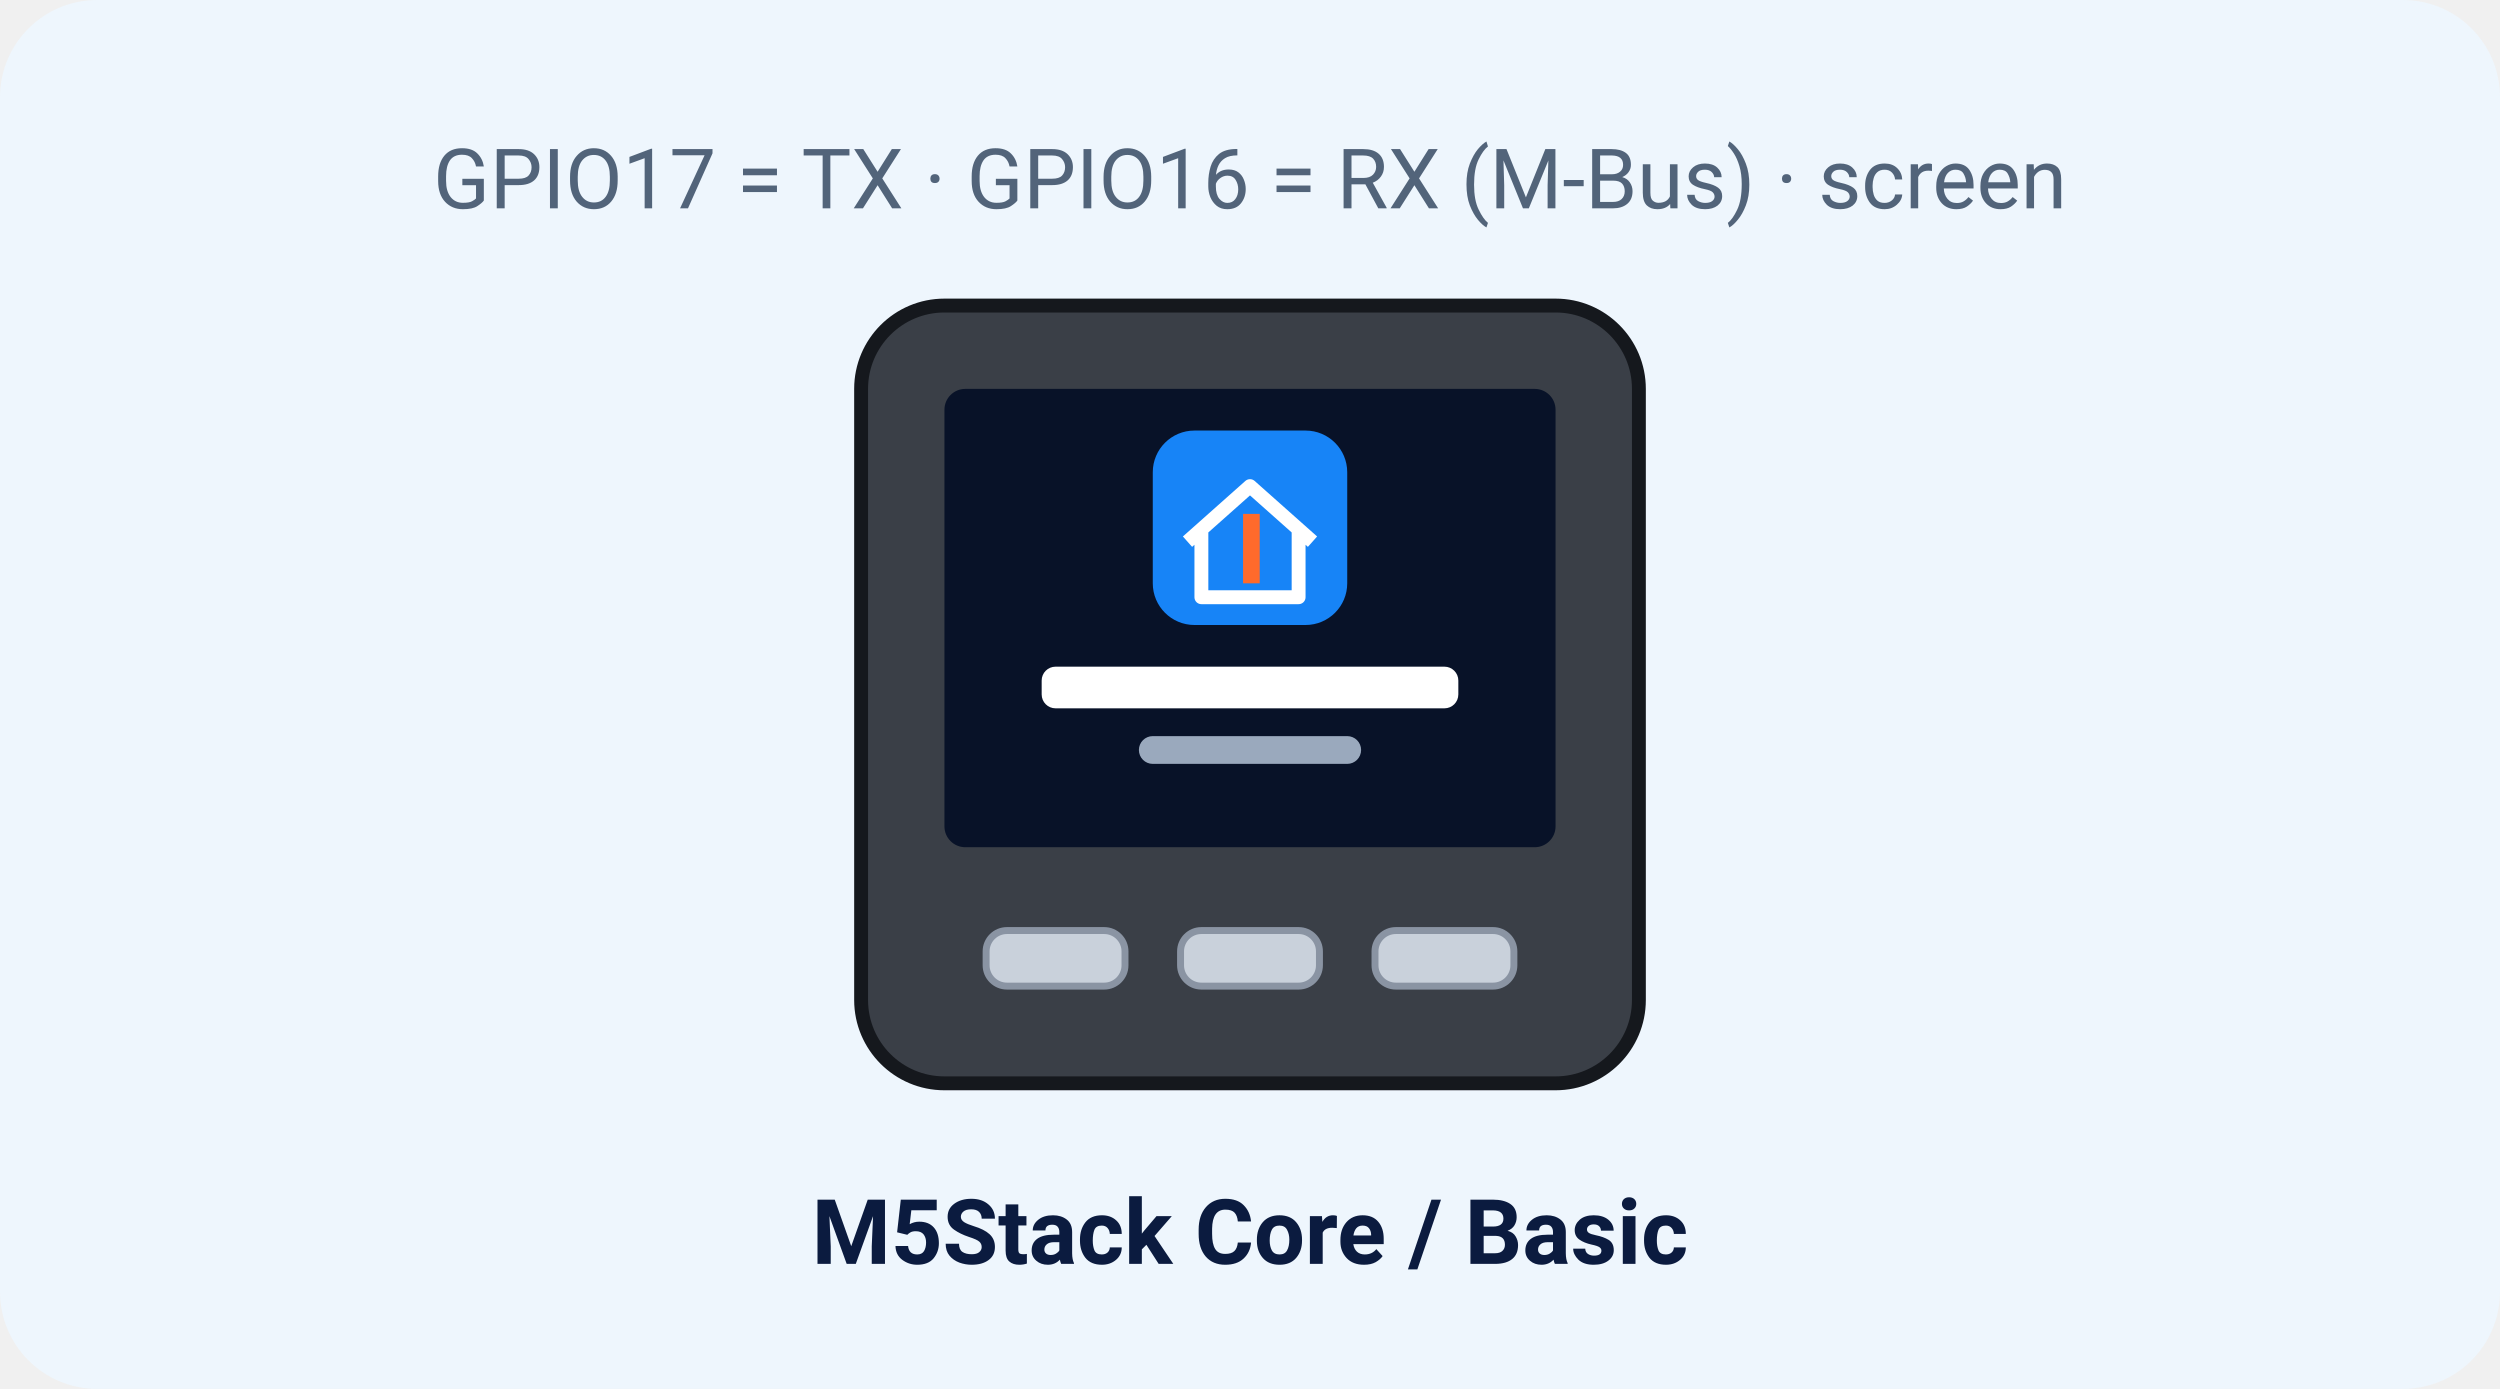
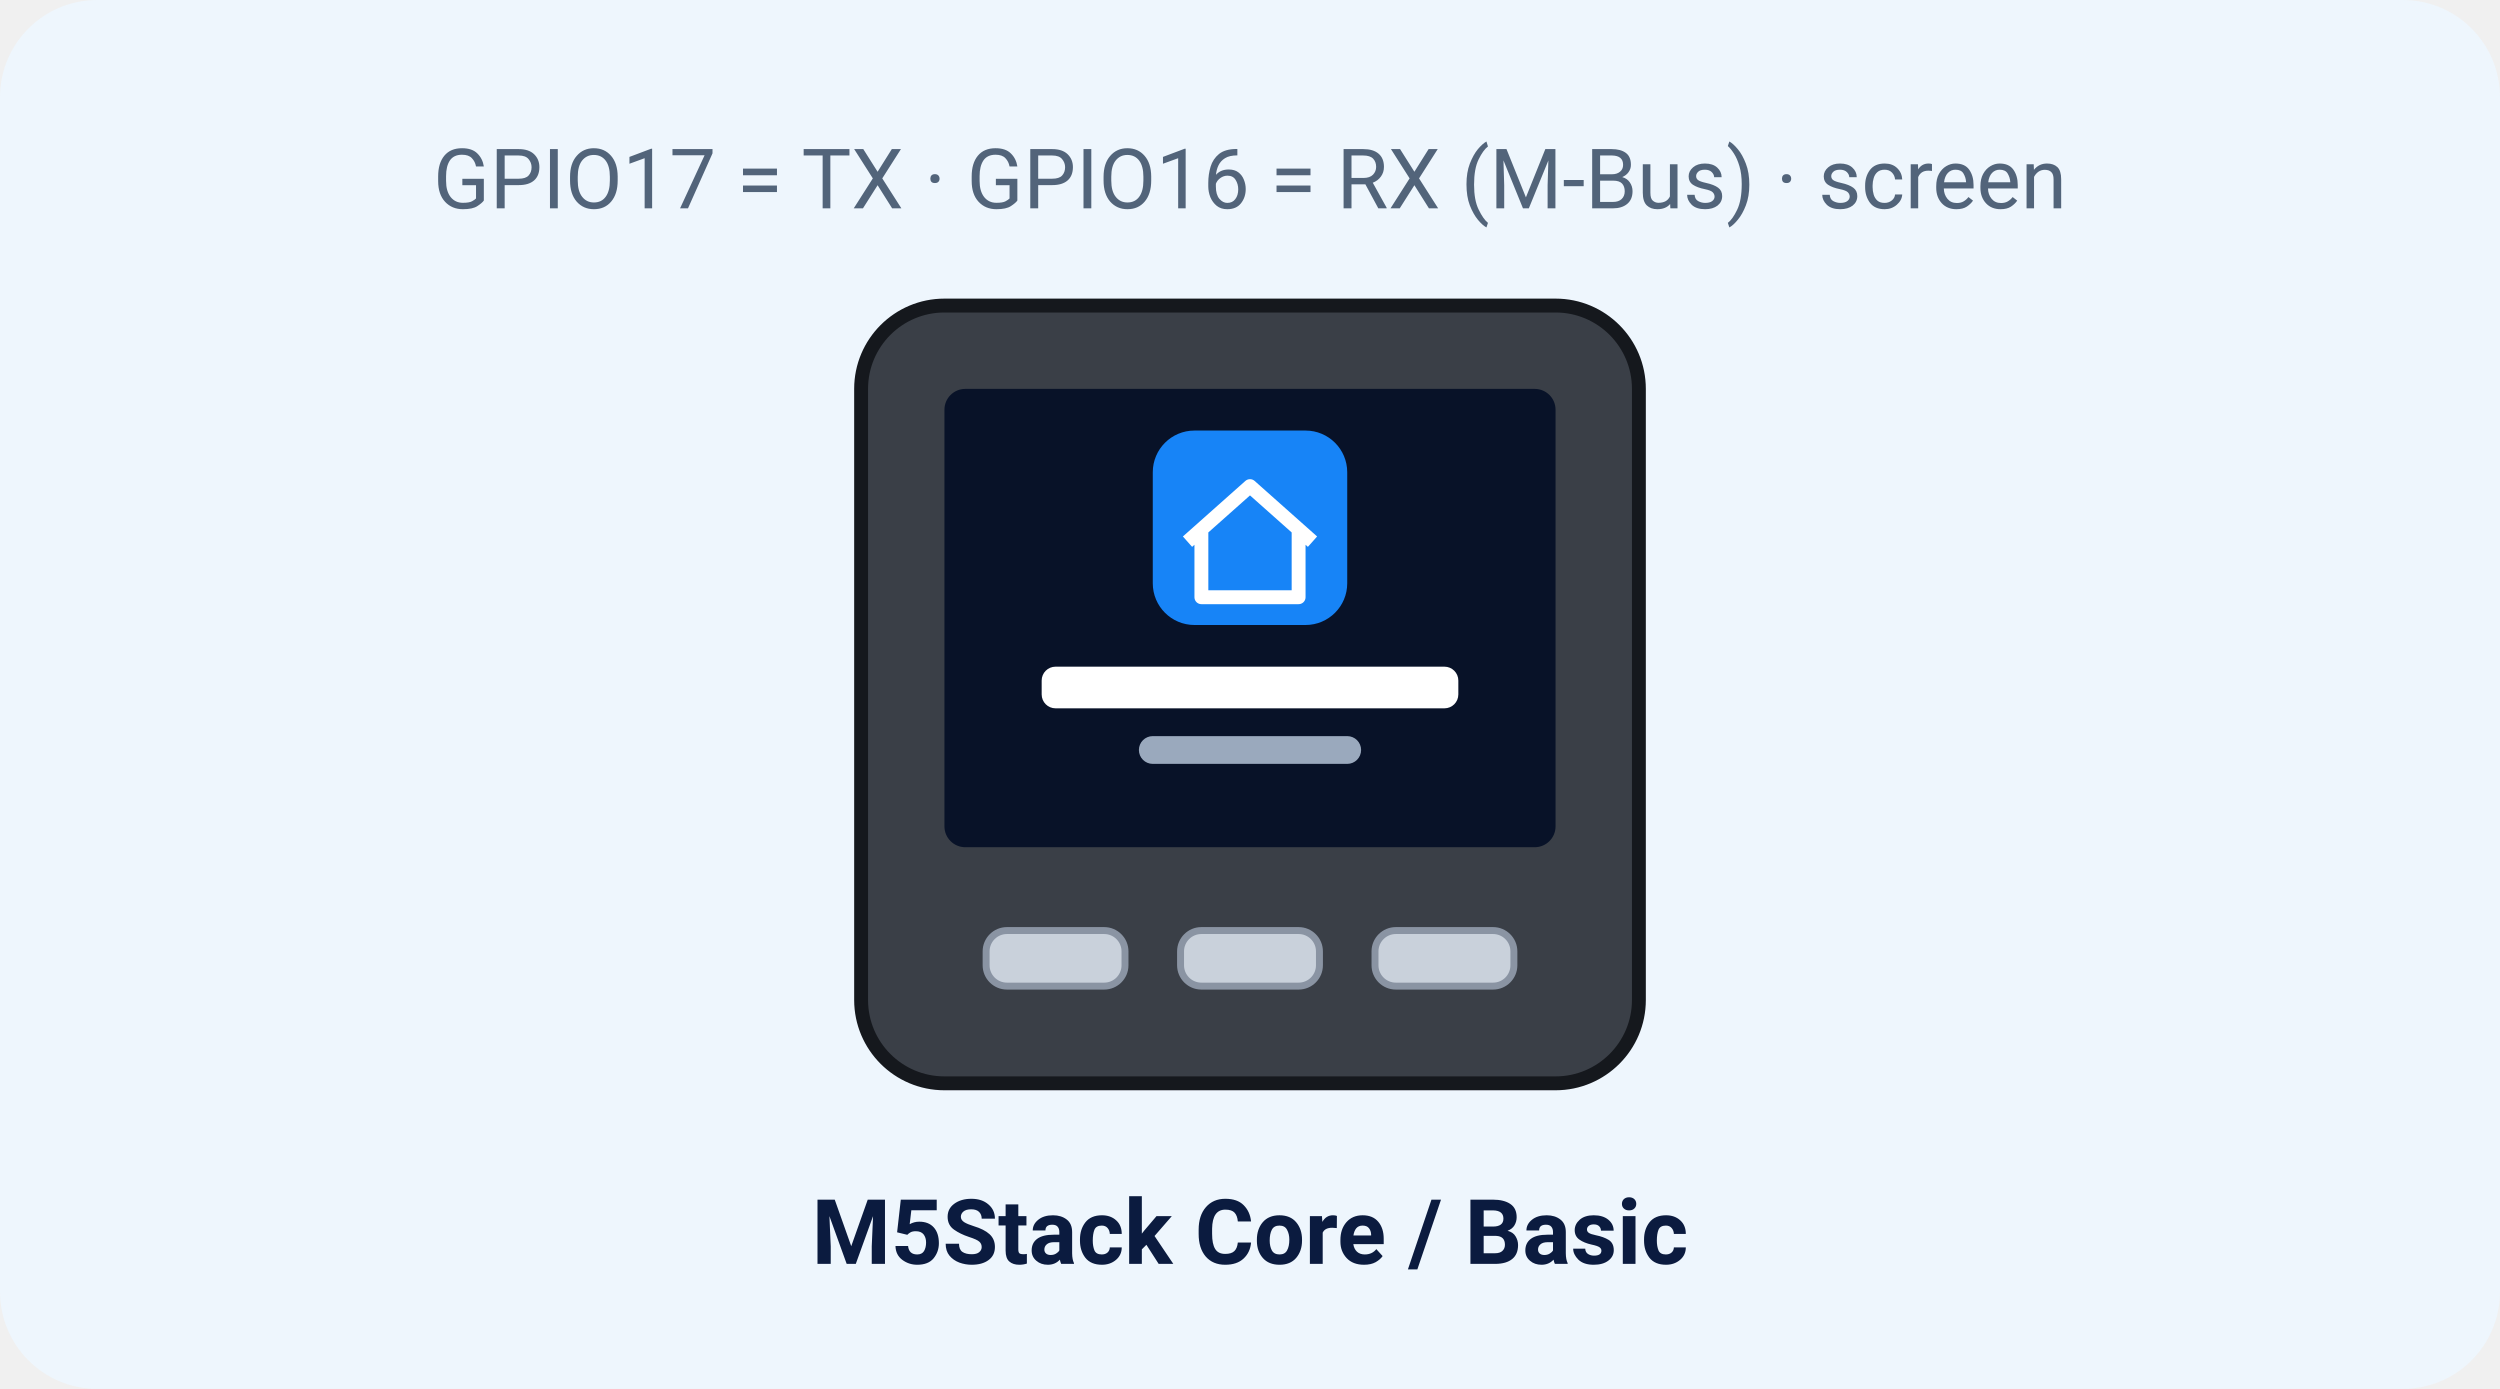
<svg xmlns="http://www.w3.org/2000/svg" viewBox="0 0 360 200" font-family="Segoe UI, Roboto, Helvetica, Arial, sans-serif">
  <rect width="360" height="200" rx="14" fill="#eef6fd" />
  <rect x="124" y="44" width="112" height="112" rx="12" fill="#3a3f47" stroke="#15181d" stroke-width="2" />
  <rect x="136" y="56" width="88" height="66" rx="3" fill="#081228" />
  <rect x="166" y="62" width="28" height="28" rx="6" fill="#1784f7" />
  <path d="M171 78l9-8 9 8M173 76v10h14v-10" fill="none" stroke="#fff" stroke-width="2" stroke-linejoin="round" />
-   <rect x="179" y="74" width="2.4" height="10" fill="#ff6a2b" />
+   <rect x="179" y="74" width="2.4" height="10" fill="#1784F7" />
  <rect x="150" y="96" width="60" height="6" rx="2" fill="#fff" />
  <rect x="164" y="106" width="32" height="4" rx="2" fill="#9aa9bd" />
  <g fill="#c9d1db" stroke="#8a94a3">
    <rect x="142" y="134" width="20" height="8" rx="3" />
    <rect x="170" y="134" width="20" height="8" rx="3" />
    <rect x="198" y="134" width="20" height="8" rx="3" />
  </g>
  <text x="180" y="182" text-anchor="middle" font-size="13" font-weight="600" fill="#0b1b3f">M5Stack Core / Basic</text>
  <text x="180" y="30" text-anchor="middle" font-size="12" fill="#52647a">GPIO17 = TX · GPIO16 = RX (M-Bus) · screen</text>
</svg>
